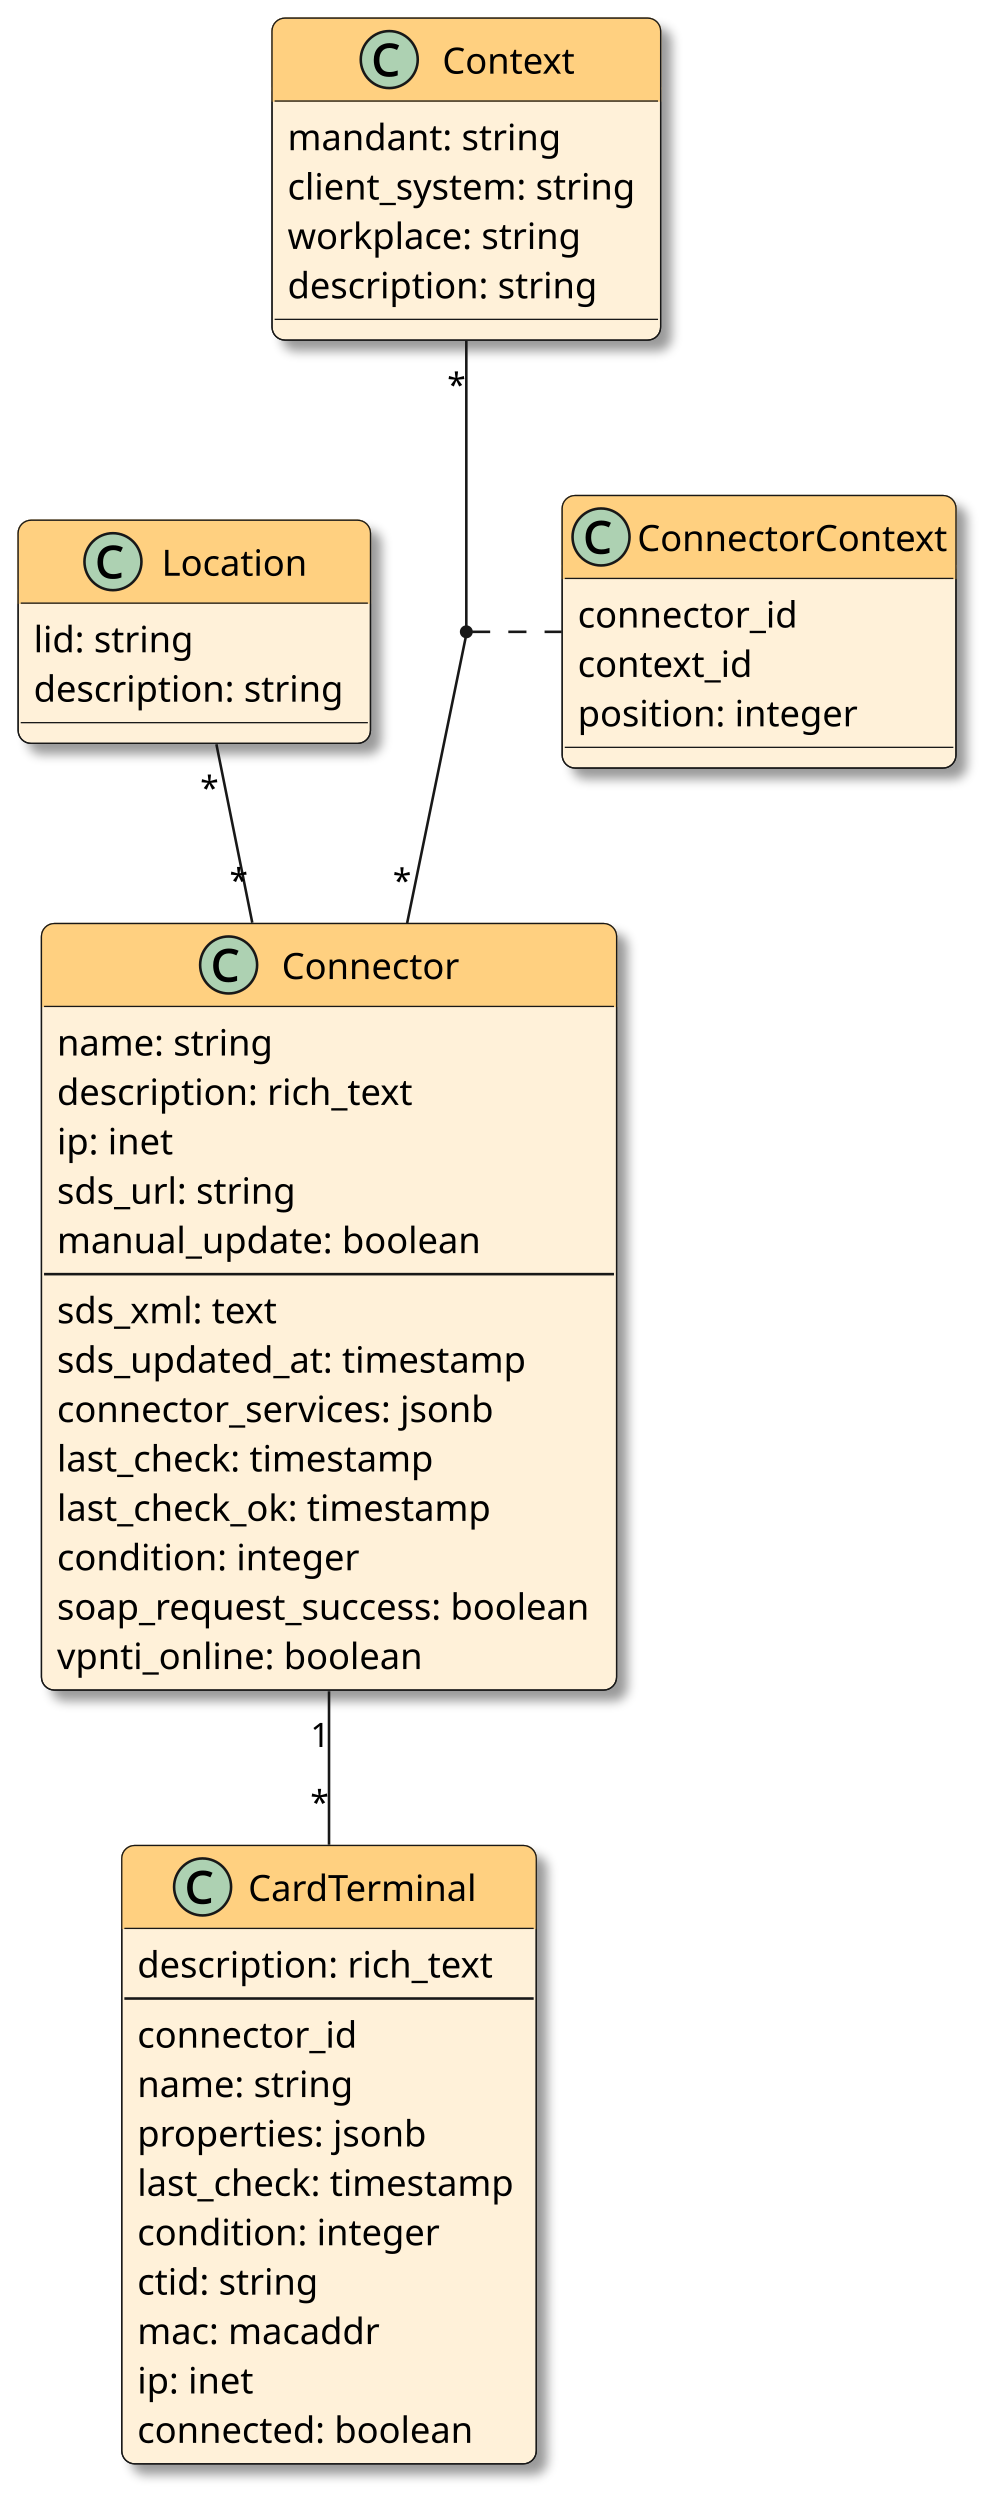
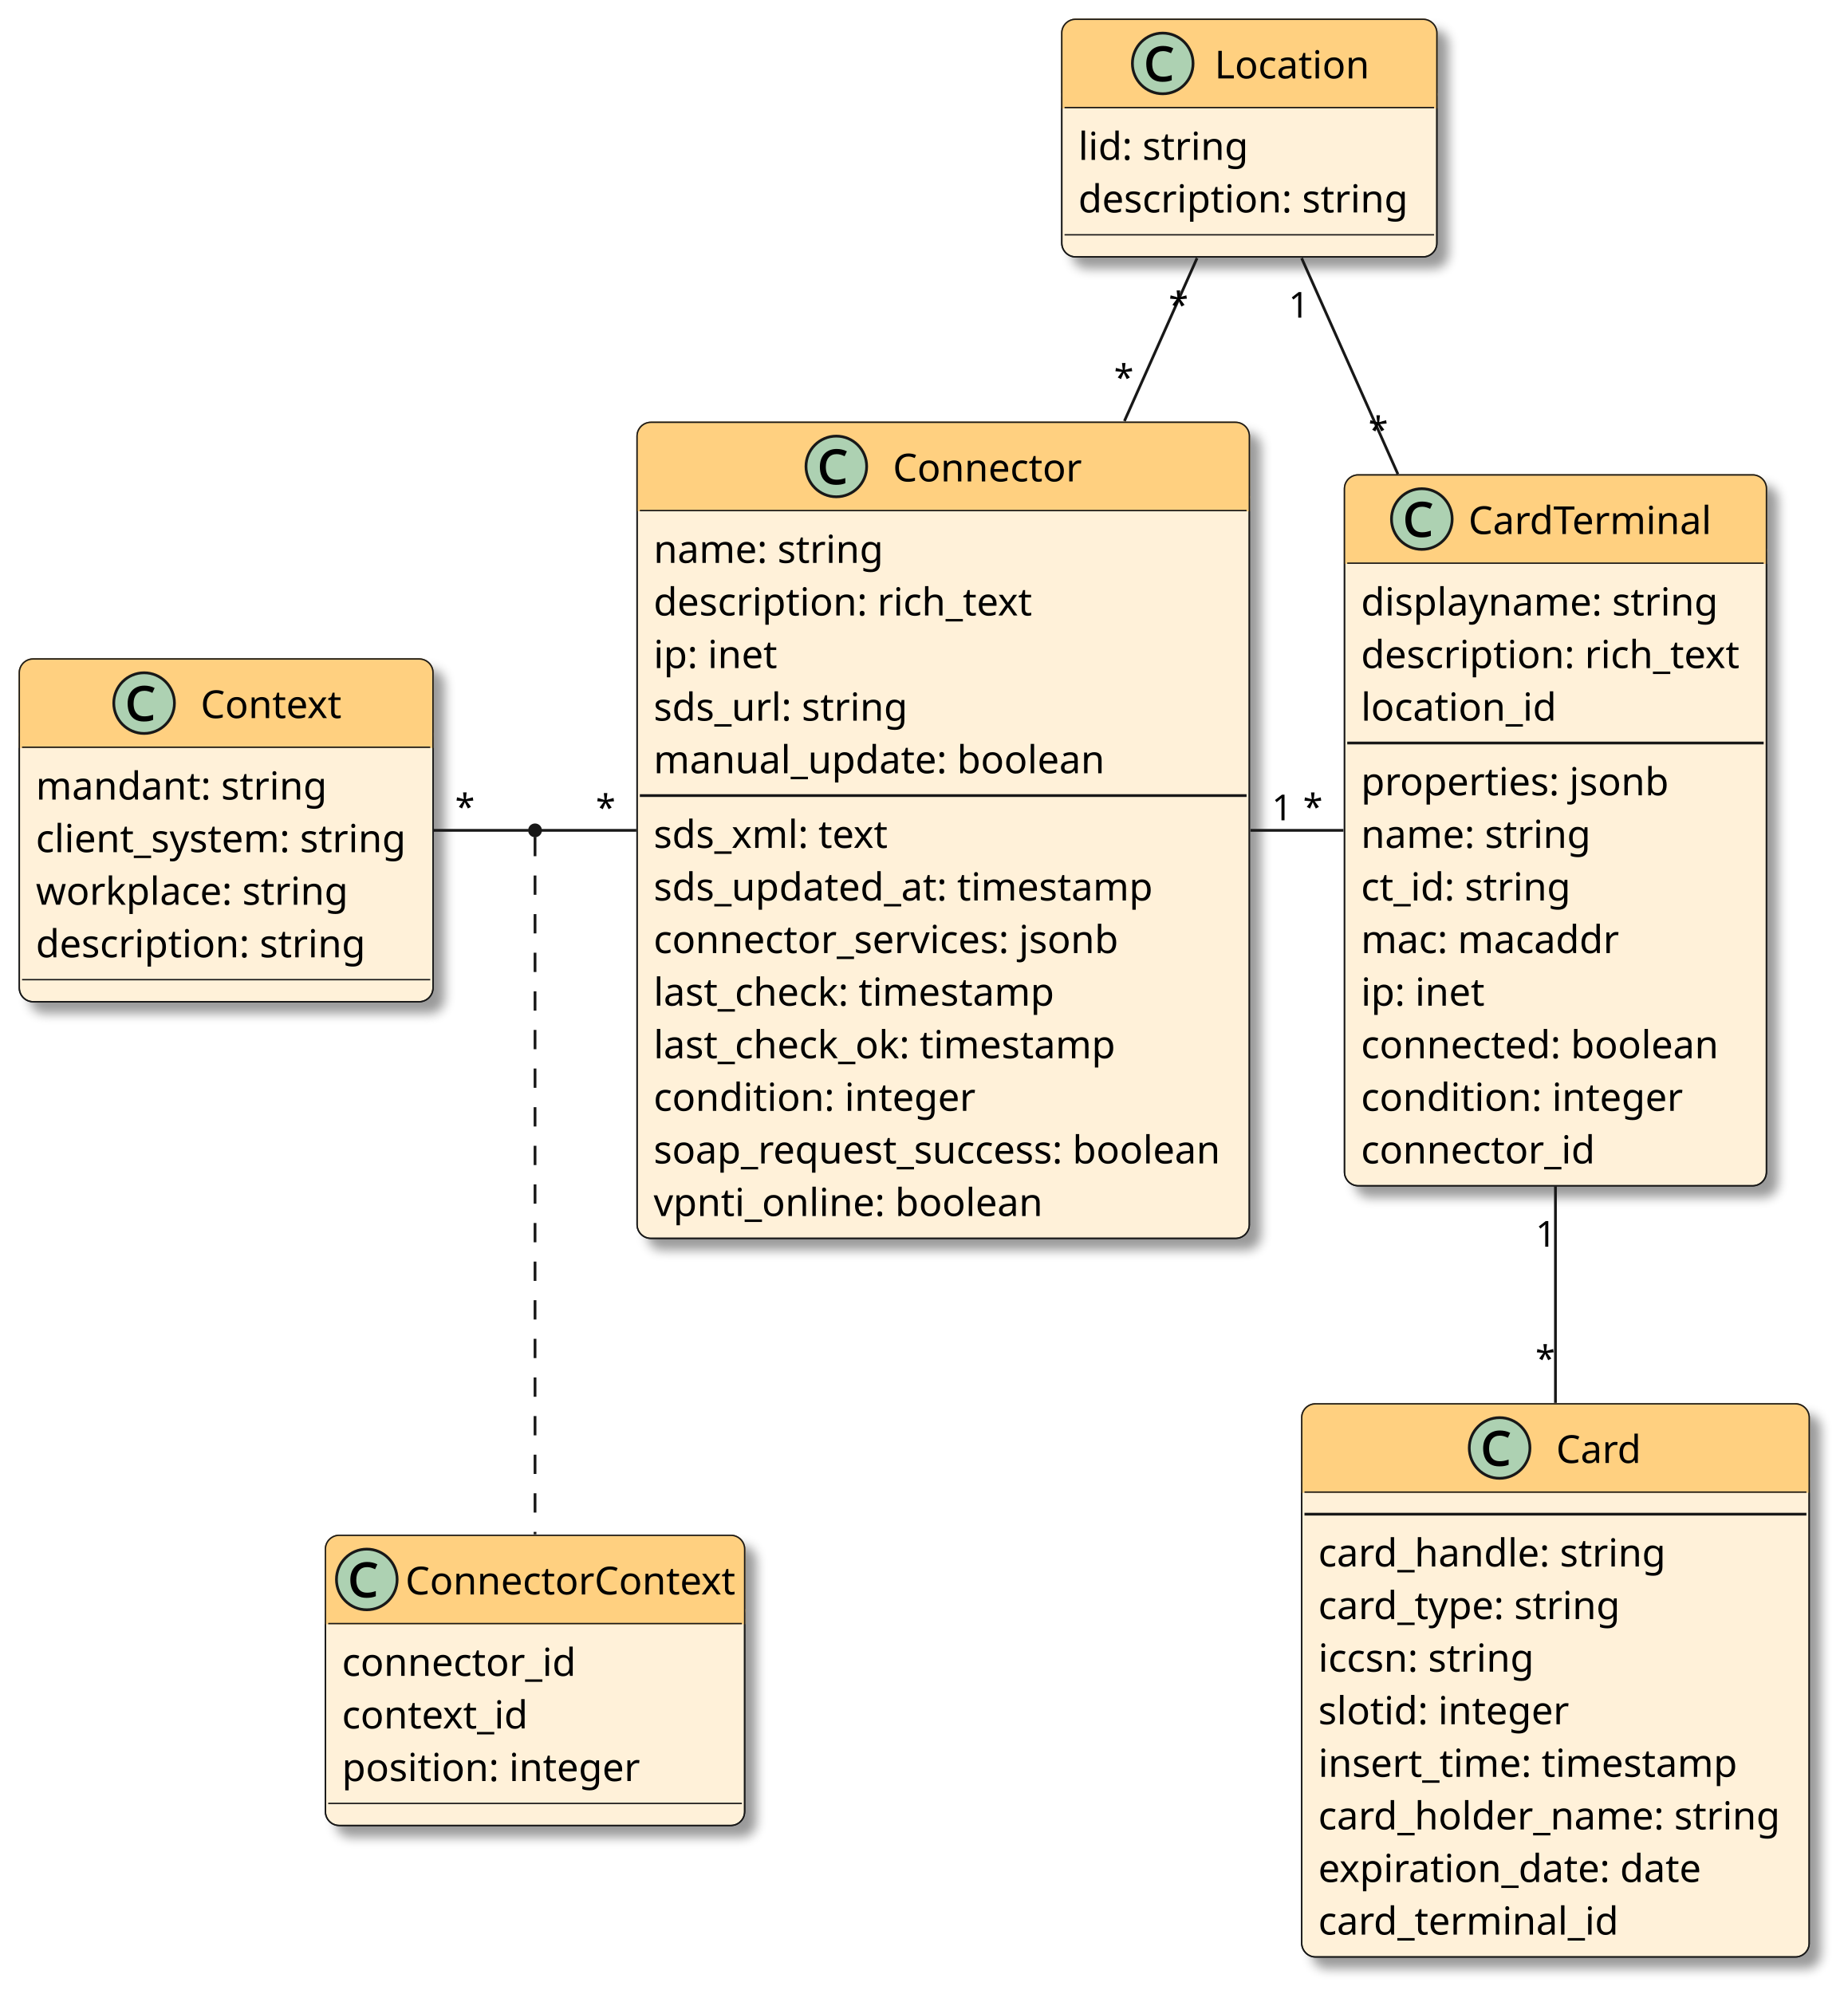
- <svg xmlns="http://www.w3.org/2000/svg" contentStyleType="text/css" height="965px" preserveAspectRatio="none" style="width:383px;height:965px;background:#FFFFFF;" version="1.1" viewBox="0 0 383 965" width="383px" zoomAndPan="magnify">
+ <svg xmlns="http://www.w3.org/2000/svg" contentStyleType="text/css" height="723px" preserveAspectRatio="none" style="width:670px;height:723px;background:#FFFFFF;" version="1.1" viewBox="0 0 670 723" width="670px" zoomAndPan="magnify">
  <defs>
-     <filter height="300%" id="f1g5nhxsco0gmg" width="300%" x="-1" y="-1">
+     <filter height="300%" id="ftmzi572k3v01" width="300%" x="-1" y="-1">
      <feGaussianBlur result="blurOut" stdDeviation="2.0" />
      <feColorMatrix in="blurOut" result="blurOut2" type="matrix" values="0 0 0 0 0 0 0 0 0 0 0 0 0 0 0 0 0 0 .4 0" />
      <feOffset dx="4.0" dy="4.0" in="blurOut2" result="blurOut3" />
      <feBlend in="SourceGraphic" in2="blurOut3" mode="normal" />
    </filter>
  </defs>
  <g>
    <g id="elem_Connector">
-       <rect codeLine="5" fill="#FFF1D9" filter="url(#f1g5nhxsco0gmg)" height="295.883" id="Connector" rx="5" ry="5" style="stroke:#181818;stroke-width:0.5;" width="222" x="16" y="356.48" />
-       <rect fill="#FFD080" height="32" rx="5" ry="5" style="stroke:#FFD080;stroke-width:0.5;" width="222" x="16" y="356.48" />
-       <rect fill="#FFD080" height="5" style="stroke:#FFD080;stroke-width:0.5;" width="222" x="16" y="383.48" />
-       <rect codeLine="5" fill="none" height="295.883" id="Connector" rx="5" ry="5" style="stroke:#181818;stroke-width:0.5;" width="222" x="16" y="356.48" />
-       <ellipse cx="88.25" cy="372.48" fill="#ADD1B2" rx="11" ry="11" style="stroke:#181818;stroke-width:1.0;" />
-       <path d="M88.359,368.011 Q87.438,368.011 86.703,368.324 Q85.984,368.636 85.484,369.23 Q84.984,369.808 84.703,370.683 Q84.438,371.558 84.438,372.652 Q84.438,374.089 84.875,375.136 Q85.328,376.183 86.172,376.73 Q87.031,377.277 88.344,377.277 Q89.125,377.277 89.812,377.152 Q90.516,377.011 91.516,376.699 L91.516,378.574 Q90.656,378.902 89.891,379.027 Q89.141,379.152 88.125,379.152 Q86.203,379.152 84.891,378.355 Q83.594,377.543 82.938,376.074 Q82.281,374.589 82.281,372.621 Q82.281,371.199 82.672,370.027 Q83.078,368.839 83.859,367.964 Q84.641,367.089 85.781,366.621 Q86.922,366.136 88.391,366.136 Q89.344,366.136 90.234,366.339 Q91.141,366.527 92.078,366.996 L91.25,368.777 Q90.469,368.402 89.812,368.214 Q89.156,368.011 88.359,368.011 Z " fill="#000000" />
-       <text fill="#000000" font-family="sans-serif" font-size="14" lengthAdjust="spacing" textLength="69" x="108.75" y="377.912">Connector</text>
-       <line style="stroke:#181818;stroke-width:0.5;" x1="17" x2="237" y1="388.48" y2="388.48" />
-       <text fill="#000000" font-family="sans-serif" font-size="14" lengthAdjust="spacing" textLength="86" x="22" y="407.446">name: string</text>
-       <text fill="#000000" font-family="sans-serif" font-size="14" lengthAdjust="spacing" textLength="141" x="22" y="426.514">description: rich_text</text>
-       <text fill="#000000" font-family="sans-serif" font-size="14" lengthAdjust="spacing" textLength="47" x="22" y="445.582">ip: inet</text>
-       <text fill="#000000" font-family="sans-serif" font-size="14" lengthAdjust="spacing" textLength="96" x="22" y="464.65">sds_url: string</text>
-       <text fill="#000000" font-family="sans-serif" font-size="14" lengthAdjust="spacing" textLength="167" x="22" y="483.718">manual_update: boolean</text>
-       <line style="stroke:#181818;stroke-width:1.0;" x1="17" x2="237" y1="491.82" y2="491.82" />
-       <text fill="#000000" font-family="sans-serif" font-size="14" lengthAdjust="spacing" textLength="86" x="22" y="510.786">sds_xml: text</text>
-       <text fill="#000000" font-family="sans-serif" font-size="14" lengthAdjust="spacing" textLength="185" x="22" y="529.853">sds_updated_at: timestamp</text>
-       <text fill="#000000" font-family="sans-serif" font-size="14" lengthAdjust="spacing" textLength="172" x="22" y="548.921">connector_services: jsonb</text>
-       <text fill="#000000" font-family="sans-serif" font-size="14" lengthAdjust="spacing" textLength="148" x="22" y="567.989">last_check: timestamp</text>
-       <text fill="#000000" font-family="sans-serif" font-size="14" lengthAdjust="spacing" textLength="169" x="22" y="587.057">last_check_ok: timestamp</text>
-       <text fill="#000000" font-family="sans-serif" font-size="14" lengthAdjust="spacing" textLength="120" x="22" y="606.125">condition: integer</text>
-       <text fill="#000000" font-family="sans-serif" font-size="14" lengthAdjust="spacing" textLength="210" x="22" y="625.193">soap_request_success: boolean</text>
-       <text fill="#000000" font-family="sans-serif" font-size="14" lengthAdjust="spacing" textLength="144" x="22" y="644.261">vpnti_online: boolean</text>
+       <rect codeLine="5" fill="#FFF1D9" filter="url(#ftmzi572k3v01)" height="295.883" id="Connector" rx="5" ry="5" style="stroke:#181818;stroke-width:0.5;" width="222" x="231" y="153.13" />
+       <rect fill="#FFD080" height="32" rx="5" ry="5" style="stroke:#FFD080;stroke-width:0.5;" width="222" x="231" y="153.13" />
+       <rect fill="#FFD080" height="5" style="stroke:#FFD080;stroke-width:0.5;" width="222" x="231" y="180.13" />
+       <rect codeLine="5" fill="none" height="295.883" id="Connector" rx="5" ry="5" style="stroke:#181818;stroke-width:0.5;" width="222" x="231" y="153.13" />
+       <ellipse cx="303.25" cy="169.13" fill="#ADD1B2" rx="11" ry="11" style="stroke:#181818;stroke-width:1.0;" />
+       <path d="M303.359,164.661 Q302.438,164.661 301.703,164.974 Q300.984,165.286 300.484,165.88 Q299.984,166.458 299.703,167.333 Q299.438,168.208 299.438,169.302 Q299.438,170.739 299.875,171.786 Q300.328,172.833 301.172,173.38 Q302.031,173.927 303.344,173.927 Q304.125,173.927 304.812,173.802 Q305.516,173.661 306.516,173.349 L306.516,175.224 Q305.656,175.552 304.891,175.677 Q304.141,175.802 303.125,175.802 Q301.203,175.802 299.891,175.005 Q298.594,174.192 297.938,172.724 Q297.281,171.239 297.281,169.271 Q297.281,167.849 297.672,166.677 Q298.078,165.489 298.859,164.614 Q299.641,163.739 300.781,163.271 Q301.922,162.786 303.391,162.786 Q304.344,162.786 305.234,162.989 Q306.141,163.177 307.078,163.646 L306.25,165.427 Q305.469,165.052 304.812,164.864 Q304.156,164.661 303.359,164.661 Z " fill="#000000" />
+       <text fill="#000000" font-family="sans-serif" font-size="14" lengthAdjust="spacing" textLength="69" x="323.75" y="174.562">Connector</text>
+       <line style="stroke:#181818;stroke-width:0.5;" x1="232" x2="452" y1="185.13" y2="185.13" />
+       <text fill="#000000" font-family="sans-serif" font-size="14" lengthAdjust="spacing" textLength="86" x="237" y="204.096">name: string</text>
+       <text fill="#000000" font-family="sans-serif" font-size="14" lengthAdjust="spacing" textLength="141" x="237" y="223.164">description: rich_text</text>
+       <text fill="#000000" font-family="sans-serif" font-size="14" lengthAdjust="spacing" textLength="47" x="237" y="242.232">ip: inet</text>
+       <text fill="#000000" font-family="sans-serif" font-size="14" lengthAdjust="spacing" textLength="96" x="237" y="261.3">sds_url: string</text>
+       <text fill="#000000" font-family="sans-serif" font-size="14" lengthAdjust="spacing" textLength="167" x="237" y="280.368">manual_update: boolean</text>
+       <line style="stroke:#181818;stroke-width:1.0;" x1="232" x2="452" y1="288.47" y2="288.47" />
+       <text fill="#000000" font-family="sans-serif" font-size="14" lengthAdjust="spacing" textLength="86" x="237" y="307.435">sds_xml: text</text>
+       <text fill="#000000" font-family="sans-serif" font-size="14" lengthAdjust="spacing" textLength="185" x="237" y="326.503">sds_updated_at: timestamp</text>
+       <text fill="#000000" font-family="sans-serif" font-size="14" lengthAdjust="spacing" textLength="172" x="237" y="345.571">connector_services: jsonb</text>
+       <text fill="#000000" font-family="sans-serif" font-size="14" lengthAdjust="spacing" textLength="148" x="237" y="364.639">last_check: timestamp</text>
+       <text fill="#000000" font-family="sans-serif" font-size="14" lengthAdjust="spacing" textLength="169" x="237" y="383.707">last_check_ok: timestamp</text>
+       <text fill="#000000" font-family="sans-serif" font-size="14" lengthAdjust="spacing" textLength="120" x="237" y="402.775">condition: integer</text>
+       <text fill="#000000" font-family="sans-serif" font-size="14" lengthAdjust="spacing" textLength="210" x="237" y="421.843">soap_request_success: boolean</text>
+       <text fill="#000000" font-family="sans-serif" font-size="14" lengthAdjust="spacing" textLength="144" x="237" y="440.911">vpnti_online: boolean</text>
    </g>
    <g id="elem_CardTerminal">
-       <rect codeLine="22" fill="#FFF1D9" filter="url(#f1g5nhxsco0gmg)" height="238.679" id="CardTerminal" rx="5" ry="5" style="stroke:#181818;stroke-width:0.5;" width="160" x="47" y="712.36" />
-       <rect fill="#FFD080" height="32" rx="5" ry="5" style="stroke:#FFD080;stroke-width:0.5;" width="160" x="47" y="712.36" />
-       <rect fill="#FFD080" height="5" style="stroke:#FFD080;stroke-width:0.5;" width="160" x="47" y="739.36" />
-       <rect codeLine="22" fill="none" height="238.679" id="CardTerminal" rx="5" ry="5" style="stroke:#181818;stroke-width:0.5;" width="160" x="47" y="712.36" />
-       <ellipse cx="78.2" cy="728.36" fill="#ADD1B2" rx="11" ry="11" style="stroke:#181818;stroke-width:1.0;" />
-       <path d="M78.309,723.891 Q77.388,723.891 76.653,724.204 Q75.934,724.516 75.434,725.11 Q74.934,725.688 74.653,726.563 Q74.388,727.438 74.388,728.532 Q74.388,729.969 74.825,731.016 Q75.278,732.063 76.122,732.61 Q76.981,733.157 78.294,733.157 Q79.075,733.157 79.763,733.032 Q80.466,732.891 81.466,732.579 L81.466,734.454 Q80.606,734.782 79.841,734.907 Q79.091,735.032 78.075,735.032 Q76.153,735.032 74.841,734.235 Q73.544,733.423 72.888,731.954 Q72.231,730.469 72.231,728.501 Q72.231,727.079 72.622,725.907 Q73.028,724.719 73.809,723.844 Q74.591,722.969 75.731,722.501 Q76.872,722.016 78.341,722.016 Q79.294,722.016 80.184,722.219 Q81.091,722.407 82.028,722.876 L81.2,724.657 Q80.419,724.282 79.763,724.094 Q79.106,723.891 78.309,723.891 Z " fill="#000000" />
-       <text fill="#000000" font-family="sans-serif" font-size="14" lengthAdjust="spacing" textLength="92" x="95.8" y="733.792">CardTerminal</text>
-       <line style="stroke:#181818;stroke-width:0.5;" x1="48" x2="206" y1="744.36" y2="744.36" />
-       <text fill="#000000" font-family="sans-serif" font-size="14" lengthAdjust="spacing" textLength="141" x="53" y="763.326">description: rich_text</text>
-       <line style="stroke:#181818;stroke-width:1.0;" x1="48" x2="206" y1="771.428" y2="771.428" />
-       <text fill="#000000" font-family="sans-serif" font-size="14" lengthAdjust="spacing" textLength="86" x="53" y="790.394">connector_id</text>
-       <text fill="#000000" font-family="sans-serif" font-size="14" lengthAdjust="spacing" textLength="86" x="53" y="809.462">name: string</text>
-       <text fill="#000000" font-family="sans-serif" font-size="14" lengthAdjust="spacing" textLength="115" x="53" y="828.53">properties: jsonb</text>
-       <text fill="#000000" font-family="sans-serif" font-size="14" lengthAdjust="spacing" textLength="148" x="53" y="847.598">last_check: timestamp</text>
-       <text fill="#000000" font-family="sans-serif" font-size="14" lengthAdjust="spacing" textLength="120" x="53" y="866.665">condition: integer</text>
-       <text fill="#000000" font-family="sans-serif" font-size="14" lengthAdjust="spacing" textLength="73" x="53" y="885.733">ctid: string</text>
-       <text fill="#000000" font-family="sans-serif" font-size="14" lengthAdjust="spacing" textLength="96" x="53" y="904.801">mac: macaddr</text>
-       <text fill="#000000" font-family="sans-serif" font-size="14" lengthAdjust="spacing" textLength="47" x="53" y="923.869">ip: inet</text>
-       <text fill="#000000" font-family="sans-serif" font-size="14" lengthAdjust="spacing" textLength="132" x="53" y="942.937">connected: boolean</text>
+       <rect codeLine="22" fill="#FFF1D9" filter="url(#ftmzi572k3v01)" height="257.747" id="CardTerminal" rx="5" ry="5" style="stroke:#181818;stroke-width:0.5;" width="153" x="487.5" y="172.2" />
+       <rect fill="#FFD080" height="32" rx="5" ry="5" style="stroke:#FFD080;stroke-width:0.5;" width="153" x="487.5" y="172.2" />
+       <rect fill="#FFD080" height="5" style="stroke:#FFD080;stroke-width:0.5;" width="153" x="487.5" y="199.2" />
+       <rect codeLine="22" fill="none" height="257.747" id="CardTerminal" rx="5" ry="5" style="stroke:#181818;stroke-width:0.5;" width="153" x="487.5" y="172.2" />
+       <ellipse cx="515.55" cy="188.2" fill="#ADD1B2" rx="11" ry="11" style="stroke:#181818;stroke-width:1.0;" />
+       <path d="M515.659,183.731 Q514.737,183.731 514.003,184.044 Q513.284,184.356 512.784,184.95 Q512.284,185.528 512.003,186.403 Q511.738,187.278 511.738,188.372 Q511.738,189.809 512.175,190.856 Q512.628,191.903 513.472,192.45 Q514.331,192.997 515.644,192.997 Q516.425,192.997 517.112,192.872 Q517.816,192.731 518.816,192.419 L518.816,194.294 Q517.956,194.622 517.191,194.747 Q516.441,194.872 515.425,194.872 Q513.503,194.872 512.191,194.075 Q510.894,193.262 510.238,191.794 Q509.581,190.309 509.581,188.341 Q509.581,186.919 509.972,185.747 Q510.378,184.559 511.159,183.684 Q511.941,182.809 513.081,182.341 Q514.222,181.856 515.691,181.856 Q516.644,181.856 517.534,182.059 Q518.441,182.247 519.378,182.716 L518.55,184.497 Q517.769,184.122 517.112,183.934 Q516.456,183.731 515.659,183.731 Z " fill="#000000" />
+       <text fill="#000000" font-family="sans-serif" font-size="14" lengthAdjust="spacing" textLength="92" x="532.45" y="193.632">CardTerminal</text>
+       <line style="stroke:#181818;stroke-width:0.5;" x1="488.5" x2="639.5" y1="204.2" y2="204.2" />
+       <text fill="#000000" font-family="sans-serif" font-size="14" lengthAdjust="spacing" textLength="134" x="493.5" y="223.166">displayname: string</text>
+       <text fill="#000000" font-family="sans-serif" font-size="14" lengthAdjust="spacing" textLength="141" x="493.5" y="242.234">description: rich_text</text>
+       <text fill="#000000" font-family="sans-serif" font-size="14" lengthAdjust="spacing" textLength="72" x="493.5" y="261.302">location_id</text>
+       <line style="stroke:#181818;stroke-width:1.0;" x1="488.5" x2="639.5" y1="269.404" y2="269.404" />
+       <text fill="#000000" font-family="sans-serif" font-size="14" lengthAdjust="spacing" textLength="115" x="493.5" y="288.37">properties: jsonb</text>
+       <text fill="#000000" font-family="sans-serif" font-size="14" lengthAdjust="spacing" textLength="86" x="493.5" y="307.438">name: string</text>
+       <text fill="#000000" font-family="sans-serif" font-size="14" lengthAdjust="spacing" textLength="79" x="493.5" y="326.505">ct_id: string</text>
+       <text fill="#000000" font-family="sans-serif" font-size="14" lengthAdjust="spacing" textLength="96" x="493.5" y="345.573">mac: macaddr</text>
+       <text fill="#000000" font-family="sans-serif" font-size="14" lengthAdjust="spacing" textLength="47" x="493.5" y="364.641">ip: inet</text>
+       <text fill="#000000" font-family="sans-serif" font-size="14" lengthAdjust="spacing" textLength="132" x="493.5" y="383.709">connected: boolean</text>
+       <text fill="#000000" font-family="sans-serif" font-size="14" lengthAdjust="spacing" textLength="120" x="493.5" y="402.777">condition: integer</text>
+       <text fill="#000000" font-family="sans-serif" font-size="14" lengthAdjust="spacing" textLength="86" x="493.5" y="421.845">connector_id</text>
    </g>
    <g id="elem_Location">
-       <rect codeLine="36" fill="#FFF1D9" filter="url(#f1g5nhxsco0gmg)" height="86.136" id="Location" rx="5" ry="5" style="stroke:#181818;stroke-width:0.5;" width="136" x="7" y="200.81" />
-       <rect fill="#FFD080" height="32" rx="5" ry="5" style="stroke:#FFD080;stroke-width:0.5;" width="136" x="7" y="200.81" />
-       <rect fill="#FFD080" height="5" style="stroke:#FFD080;stroke-width:0.5;" width="136" x="7" y="227.81" />
-       <rect codeLine="36" fill="none" height="86.136" id="Location" rx="5" ry="5" style="stroke:#181818;stroke-width:0.5;" width="136" x="7" y="200.81" />
-       <ellipse cx="43.6" cy="216.81" fill="#ADD1B2" rx="11" ry="11" style="stroke:#181818;stroke-width:1.0;" />
-       <path d="M43.709,212.341 Q42.788,212.341 42.053,212.654 Q41.334,212.966 40.834,213.56 Q40.334,214.138 40.053,215.013 Q39.788,215.888 39.788,216.982 Q39.788,218.419 40.225,219.466 Q40.678,220.513 41.522,221.06 Q42.381,221.607 43.694,221.607 Q44.475,221.607 45.163,221.482 Q45.866,221.341 46.866,221.029 L46.866,222.904 Q46.006,223.232 45.241,223.357 Q44.491,223.482 43.475,223.482 Q41.553,223.482 40.241,222.685 Q38.944,221.873 38.288,220.404 Q37.631,218.919 37.631,216.951 Q37.631,215.529 38.022,214.357 Q38.428,213.169 39.209,212.294 Q39.991,211.419 41.131,210.951 Q42.272,210.466 43.741,210.466 Q44.694,210.466 45.584,210.669 Q46.491,210.857 47.428,211.326 L46.6,213.107 Q45.819,212.732 45.163,212.544 Q44.506,212.341 43.709,212.341 Z " fill="#000000" />
-       <text fill="#000000" font-family="sans-serif" font-size="14" lengthAdjust="spacing" textLength="56" x="62.4" y="222.242">Location</text>
-       <line style="stroke:#181818;stroke-width:0.5;" x1="8" x2="142" y1="232.81" y2="232.81" />
-       <text fill="#000000" font-family="sans-serif" font-size="14" lengthAdjust="spacing" textLength="65" x="13" y="251.776">lid: string</text>
-       <text fill="#000000" font-family="sans-serif" font-size="14" lengthAdjust="spacing" textLength="124" x="13" y="270.844">description: string</text>
-       <line style="stroke:#181818;stroke-width:0.5;" x1="8" x2="142" y1="278.946" y2="278.946" />
+       <rect codeLine="37" fill="#FFF1D9" filter="url(#ftmzi572k3v01)" height="86.136" id="Location" rx="5" ry="5" style="stroke:#181818;stroke-width:0.5;" width="136" x="385" y="7" />
+       <rect fill="#FFD080" height="32" rx="5" ry="5" style="stroke:#FFD080;stroke-width:0.5;" width="136" x="385" y="7" />
+       <rect fill="#FFD080" height="5" style="stroke:#FFD080;stroke-width:0.5;" width="136" x="385" y="34" />
+       <rect codeLine="37" fill="none" height="86.136" id="Location" rx="5" ry="5" style="stroke:#181818;stroke-width:0.5;" width="136" x="385" y="7" />
+       <ellipse cx="421.6" cy="23" fill="#ADD1B2" rx="11" ry="11" style="stroke:#181818;stroke-width:1.0;" />
+       <path d="M421.709,18.531 Q420.788,18.531 420.053,18.844 Q419.334,19.156 418.834,19.75 Q418.334,20.328 418.053,21.203 Q417.788,22.078 417.788,23.172 Q417.788,24.609 418.225,25.656 Q418.678,26.703 419.522,27.25 Q420.381,27.797 421.694,27.797 Q422.475,27.797 423.163,27.672 Q423.866,27.531 424.866,27.219 L424.866,29.094 Q424.006,29.422 423.241,29.547 Q422.491,29.672 421.475,29.672 Q419.553,29.672 418.241,28.875 Q416.944,28.062 416.288,26.594 Q415.631,25.109 415.631,23.141 Q415.631,21.719 416.022,20.547 Q416.428,19.359 417.209,18.484 Q417.991,17.609 419.131,17.141 Q420.272,16.656 421.741,16.656 Q422.694,16.656 423.584,16.859 Q424.491,17.047 425.428,17.516 L424.6,19.297 Q423.819,18.922 423.163,18.734 Q422.506,18.531 421.709,18.531 Z " fill="#000000" />
+       <text fill="#000000" font-family="sans-serif" font-size="14" lengthAdjust="spacing" textLength="56" x="440.4" y="28.432">Location</text>
+       <line style="stroke:#181818;stroke-width:0.5;" x1="386" x2="520" y1="39" y2="39" />
+       <text fill="#000000" font-family="sans-serif" font-size="14" lengthAdjust="spacing" textLength="65" x="391" y="57.966">lid: string</text>
+       <text fill="#000000" font-family="sans-serif" font-size="14" lengthAdjust="spacing" textLength="124" x="391" y="77.034">description: string</text>
+       <line style="stroke:#181818;stroke-width:0.5;" x1="386" x2="520" y1="85.136" y2="85.136" />
    </g>
    <g id="elem_Context">
-       <rect codeLine="41" fill="#FFF1D9" filter="url(#f1g5nhxsco0gmg)" height="124.272" id="Context" rx="5" ry="5" style="stroke:#181818;stroke-width:0.5;" width="150" x="105" y="7" />
-       <rect fill="#FFD080" height="32" rx="5" ry="5" style="stroke:#FFD080;stroke-width:0.5;" width="150" x="105" y="7" />
-       <rect fill="#FFD080" height="5" style="stroke:#FFD080;stroke-width:0.5;" width="150" x="105" y="34" />
-       <rect codeLine="41" fill="none" height="124.272" id="Context" rx="5" ry="5" style="stroke:#181818;stroke-width:0.5;" width="150" x="105" y="7" />
-       <ellipse cx="150.25" cy="23" fill="#ADD1B2" rx="11" ry="11" style="stroke:#181818;stroke-width:1.0;" />
-       <path d="M150.359,18.531 Q149.438,18.531 148.703,18.844 Q147.984,19.156 147.484,19.75 Q146.984,20.328 146.703,21.203 Q146.438,22.078 146.438,23.172 Q146.438,24.609 146.875,25.656 Q147.328,26.703 148.172,27.25 Q149.031,27.797 150.344,27.797 Q151.125,27.797 151.812,27.672 Q152.516,27.531 153.516,27.219 L153.516,29.094 Q152.656,29.422 151.891,29.547 Q151.141,29.672 150.125,29.672 Q148.203,29.672 146.891,28.875 Q145.594,28.062 144.938,26.594 Q144.281,25.109 144.281,23.141 Q144.281,21.719 144.672,20.547 Q145.078,19.359 145.859,18.484 Q146.641,17.609 147.781,17.141 Q148.922,16.656 150.391,16.656 Q151.344,16.656 152.234,16.859 Q153.141,17.047 154.078,17.516 L153.25,19.297 Q152.469,18.922 151.812,18.734 Q151.156,18.531 150.359,18.531 Z " fill="#000000" />
-       <text fill="#000000" font-family="sans-serif" font-size="14" lengthAdjust="spacing" textLength="51" x="170.75" y="28.432">Context</text>
-       <line style="stroke:#181818;stroke-width:0.5;" x1="106" x2="254" y1="39" y2="39" />
-       <text fill="#000000" font-family="sans-serif" font-size="14" lengthAdjust="spacing" textLength="109" x="111" y="57.966">mandant: string</text>
-       <text fill="#000000" font-family="sans-serif" font-size="14" lengthAdjust="spacing" textLength="138" x="111" y="77.034">client_system: string</text>
-       <text fill="#000000" font-family="sans-serif" font-size="14" lengthAdjust="spacing" textLength="116" x="111" y="96.102">workplace: string</text>
-       <text fill="#000000" font-family="sans-serif" font-size="14" lengthAdjust="spacing" textLength="124" x="111" y="115.17">description: string</text>
-       <line style="stroke:#181818;stroke-width:0.5;" x1="106" x2="254" y1="123.272" y2="123.272" />
+       <rect codeLine="42" fill="#FFF1D9" filter="url(#ftmzi572k3v01)" height="124.272" id="Context" rx="5" ry="5" style="stroke:#181818;stroke-width:0.5;" width="150" x="7" y="238.94" />
+       <rect fill="#FFD080" height="32" rx="5" ry="5" style="stroke:#FFD080;stroke-width:0.5;" width="150" x="7" y="238.94" />
+       <rect fill="#FFD080" height="5" style="stroke:#FFD080;stroke-width:0.5;" width="150" x="7" y="265.94" />
+       <rect codeLine="42" fill="none" height="124.272" id="Context" rx="5" ry="5" style="stroke:#181818;stroke-width:0.5;" width="150" x="7" y="238.94" />
+       <ellipse cx="52.25" cy="254.94" fill="#ADD1B2" rx="11" ry="11" style="stroke:#181818;stroke-width:1.0;" />
+       <path d="M52.359,250.471 Q51.438,250.471 50.703,250.784 Q49.984,251.096 49.484,251.69 Q48.984,252.268 48.703,253.143 Q48.438,254.018 48.438,255.112 Q48.438,256.549 48.875,257.596 Q49.328,258.643 50.172,259.19 Q51.031,259.737 52.344,259.737 Q53.125,259.737 53.812,259.612 Q54.516,259.471 55.516,259.159 L55.516,261.034 Q54.656,261.362 53.891,261.487 Q53.141,261.612 52.125,261.612 Q50.203,261.612 48.891,260.815 Q47.594,260.002 46.938,258.534 Q46.281,257.049 46.281,255.081 Q46.281,253.659 46.672,252.487 Q47.078,251.299 47.859,250.424 Q48.641,249.549 49.781,249.081 Q50.922,248.596 52.391,248.596 Q53.344,248.596 54.234,248.799 Q55.141,248.987 56.078,249.456 L55.25,251.237 Q54.469,250.862 53.812,250.674 Q53.156,250.471 52.359,250.471 Z " fill="#000000" />
+       <text fill="#000000" font-family="sans-serif" font-size="14" lengthAdjust="spacing" textLength="51" x="72.75" y="260.372">Context</text>
+       <line style="stroke:#181818;stroke-width:0.5;" x1="8" x2="156" y1="270.94" y2="270.94" />
+       <text fill="#000000" font-family="sans-serif" font-size="14" lengthAdjust="spacing" textLength="109" x="13" y="289.906">mandant: string</text>
+       <text fill="#000000" font-family="sans-serif" font-size="14" lengthAdjust="spacing" textLength="138" x="13" y="308.974">client_system: string</text>
+       <text fill="#000000" font-family="sans-serif" font-size="14" lengthAdjust="spacing" textLength="116" x="13" y="328.042">workplace: string</text>
+       <text fill="#000000" font-family="sans-serif" font-size="14" lengthAdjust="spacing" textLength="124" x="13" y="347.11">description: string</text>
+       <line style="stroke:#181818;stroke-width:0.5;" x1="8" x2="156" y1="355.212" y2="355.212" />
    </g>
    <g id="elem_ConnectorContext">
-       <rect codeLine="48" fill="#FFF1D9" filter="url(#f1g5nhxsco0gmg)" height="105.204" id="ConnectorContext" rx="5" ry="5" style="stroke:#181818;stroke-width:0.5;" width="152" x="217" y="191.27" />
-       <rect fill="#FFD080" height="32" rx="5" ry="5" style="stroke:#FFD080;stroke-width:0.5;" width="152" x="217" y="191.27" />
-       <rect fill="#FFD080" height="5" style="stroke:#FFD080;stroke-width:0.5;" width="152" x="217" y="218.27" />
-       <rect codeLine="48" fill="none" height="105.204" id="ConnectorContext" rx="5" ry="5" style="stroke:#181818;stroke-width:0.5;" width="152" x="217" y="191.27" />
-       <ellipse cx="232" cy="207.27" fill="#ADD1B2" rx="11" ry="11" style="stroke:#181818;stroke-width:1.0;" />
-       <path d="M232.109,202.801 Q231.188,202.801 230.453,203.114 Q229.734,203.426 229.234,204.02 Q228.734,204.598 228.453,205.473 Q228.188,206.348 228.188,207.442 Q228.188,208.879 228.625,209.926 Q229.078,210.973 229.922,211.52 Q230.781,212.067 232.094,212.067 Q232.875,212.067 233.562,211.942 Q234.266,211.801 235.266,211.489 L235.266,213.364 Q234.406,213.692 233.641,213.817 Q232.891,213.942 231.875,213.942 Q229.953,213.942 228.641,213.145 Q227.344,212.333 226.688,210.864 Q226.031,209.379 226.031,207.411 Q226.031,205.989 226.422,204.817 Q226.828,203.629 227.609,202.754 Q228.391,201.879 229.531,201.411 Q230.672,200.926 232.141,200.926 Q233.094,200.926 233.984,201.129 Q234.891,201.317 235.828,201.786 L235,203.567 Q234.219,203.192 233.562,203.004 Q232.906,202.801 232.109,202.801 Z " fill="#000000" />
-       <text fill="#000000" font-family="sans-serif" font-size="14" lengthAdjust="spacing" textLength="120" x="246" y="212.702">ConnectorContext</text>
-       <line style="stroke:#181818;stroke-width:0.5;" x1="218" x2="368" y1="223.27" y2="223.27" />
-       <text fill="#000000" font-family="sans-serif" font-size="14" lengthAdjust="spacing" textLength="86" x="223" y="242.236">connector_id</text>
-       <text fill="#000000" font-family="sans-serif" font-size="14" lengthAdjust="spacing" textLength="68" x="223" y="261.304">context_id</text>
-       <text fill="#000000" font-family="sans-serif" font-size="14" lengthAdjust="spacing" textLength="111" x="223" y="280.372">position: integer</text>
-       <line style="stroke:#181818;stroke-width:0.5;" x1="218" x2="368" y1="288.474" y2="288.474" />
+       <rect codeLine="49" fill="#FFF1D9" filter="url(#ftmzi572k3v01)" height="105.204" id="ConnectorContext" rx="5" ry="5" style="stroke:#181818;stroke-width:0.5;" width="152" x="118" y="556.69" />
+       <rect fill="#FFD080" height="32" rx="5" ry="5" style="stroke:#FFD080;stroke-width:0.5;" width="152" x="118" y="556.69" />
+       <rect fill="#FFD080" height="5" style="stroke:#FFD080;stroke-width:0.5;" width="152" x="118" y="583.69" />
+       <rect codeLine="49" fill="none" height="105.204" id="ConnectorContext" rx="5" ry="5" style="stroke:#181818;stroke-width:0.5;" width="152" x="118" y="556.69" />
+       <ellipse cx="133" cy="572.69" fill="#ADD1B2" rx="11" ry="11" style="stroke:#181818;stroke-width:1.0;" />
+       <path d="M133.109,568.221 Q132.188,568.221 131.453,568.534 Q130.734,568.846 130.234,569.44 Q129.734,570.018 129.453,570.893 Q129.188,571.768 129.188,572.862 Q129.188,574.299 129.625,575.346 Q130.078,576.393 130.922,576.94 Q131.781,577.487 133.094,577.487 Q133.875,577.487 134.562,577.362 Q135.266,577.221 136.266,576.909 L136.266,578.784 Q135.406,579.112 134.641,579.237 Q133.891,579.362 132.875,579.362 Q130.953,579.362 129.641,578.565 Q128.344,577.753 127.688,576.284 Q127.031,574.799 127.031,572.831 Q127.031,571.409 127.422,570.237 Q127.828,569.049 128.609,568.174 Q129.391,567.299 130.531,566.831 Q131.672,566.346 133.141,566.346 Q134.094,566.346 134.984,566.549 Q135.891,566.737 136.828,567.206 L136,568.987 Q135.219,568.612 134.562,568.424 Q133.906,568.221 133.109,568.221 Z " fill="#000000" />
+       <text fill="#000000" font-family="sans-serif" font-size="14" lengthAdjust="spacing" textLength="120" x="147" y="578.122">ConnectorContext</text>
+       <line style="stroke:#181818;stroke-width:0.5;" x1="119" x2="269" y1="588.69" y2="588.69" />
+       <text fill="#000000" font-family="sans-serif" font-size="14" lengthAdjust="spacing" textLength="86" x="124" y="607.656">connector_id</text>
+       <text fill="#000000" font-family="sans-serif" font-size="14" lengthAdjust="spacing" textLength="68" x="124" y="626.724">context_id</text>
+       <text fill="#000000" font-family="sans-serif" font-size="14" lengthAdjust="spacing" textLength="111" x="124" y="645.792">position: integer</text>
+       <line style="stroke:#181818;stroke-width:0.5;" x1="119" x2="269" y1="653.894" y2="653.894" />
    </g>
-     <ellipse cx="180" cy="243.88" fill="#181818" rx="2" ry="2" style="stroke:#181818;stroke-width:1.0;" />
+     <g id="elem_Card">
+       <rect codeLine="55" fill="#FFF1D9" filter="url(#ftmzi572k3v01)" height="200.543" id="Card" rx="5" ry="5" style="stroke:#181818;stroke-width:0.5;" width="184" x="472" y="509.02" />
+       <rect fill="#FFD080" height="32" rx="5" ry="5" style="stroke:#FFD080;stroke-width:0.5;" width="184" x="472" y="509.02" />
+       <rect fill="#FFD080" height="5" style="stroke:#FFD080;stroke-width:0.5;" width="184" x="472" y="536.02" />
+       <rect codeLine="55" fill="none" height="200.543" id="Card" rx="5" ry="5" style="stroke:#181818;stroke-width:0.5;" width="184" x="472" y="509.02" />
+       <ellipse cx="543.75" cy="525.02" fill="#ADD1B2" rx="11" ry="11" style="stroke:#181818;stroke-width:1.0;" />
+       <path d="M543.859,520.551 Q542.938,520.551 542.203,520.864 Q541.484,521.176 540.984,521.77 Q540.484,522.348 540.203,523.223 Q539.938,524.098 539.938,525.192 Q539.938,526.629 540.375,527.676 Q540.828,528.723 541.672,529.27 Q542.531,529.817 543.844,529.817 Q544.625,529.817 545.312,529.692 Q546.016,529.551 547.016,529.239 L547.016,531.114 Q546.156,531.442 545.391,531.567 Q544.641,531.692 543.625,531.692 Q541.703,531.692 540.391,530.895 Q539.094,530.082 538.438,528.614 Q537.781,527.129 537.781,525.161 Q537.781,523.739 538.172,522.567 Q538.578,521.379 539.359,520.504 Q540.141,519.629 541.281,519.161 Q542.422,518.676 543.891,518.676 Q544.844,518.676 545.734,518.879 Q546.641,519.067 547.578,519.536 L546.75,521.317 Q545.969,520.942 545.312,520.754 Q544.656,520.551 543.859,520.551 Z " fill="#000000" />
+       <text fill="#000000" font-family="sans-serif" font-size="14" lengthAdjust="spacing" textLength="32" x="564.25" y="530.452">Card</text>
+       <line style="stroke:#181818;stroke-width:0.5;" x1="473" x2="655" y1="541.02" y2="541.02" />
+       <line style="stroke:#181818;stroke-width:1.0;" x1="473" x2="655" y1="549.02" y2="549.02" />
+       <text fill="#000000" font-family="sans-serif" font-size="14" lengthAdjust="spacing" textLength="131" x="478" y="567.986">card_handle: string</text>
+       <text fill="#000000" font-family="sans-serif" font-size="14" lengthAdjust="spacing" textLength="113" x="478" y="587.054">card_type: string</text>
+       <text fill="#000000" font-family="sans-serif" font-size="14" lengthAdjust="spacing" textLength="82" x="478" y="606.122">iccsn: string</text>
+       <text fill="#000000" font-family="sans-serif" font-size="14" lengthAdjust="spacing" textLength="94" x="478" y="625.19">slotid: integer</text>
+       <text fill="#000000" font-family="sans-serif" font-size="14" lengthAdjust="spacing" textLength="155" x="478" y="644.258">insert_time: timestamp</text>
+       <text fill="#000000" font-family="sans-serif" font-size="14" lengthAdjust="spacing" textLength="172" x="478" y="663.326">card_holder_name: string</text>
+       <text fill="#000000" font-family="sans-serif" font-size="14" lengthAdjust="spacing" textLength="142" x="478" y="682.393">expiration_date: date</text>
+       <text fill="#000000" font-family="sans-serif" font-size="14" lengthAdjust="spacing" textLength="112" x="478" y="701.461">card_terminal_id</text>
+     </g>
+     <ellipse cx="194" cy="301.08" fill="#181818" rx="2" ry="2" style="stroke:#181818;stroke-width:1.0;" />
    <g id="link_Location_Connector">
-       <path codeLine="55" d="M83.53,287.28 C87.43,306.69 92.32,330.97 97.38,356.17 " fill="none" id="Location-Connector" style="stroke:#181818;stroke-width:1.0;" />
-       <text fill="#000000" font-family="sans-serif" font-size="13" lengthAdjust="spacing" textLength="7" x="77.269" y="308.852">*</text>
-       <text fill="#000000" font-family="sans-serif" font-size="13" lengthAdjust="spacing" textLength="7" x="88.569" y="344.514">*</text>
+       <path codeLine="68" d="M434.04,93.59 C426.49,110.54 417.31,131.13 407.71,152.67 " fill="none" id="Location-Connector" style="stroke:#181818;stroke-width:1.0;" />
+       <text fill="#000000" font-family="sans-serif" font-size="13" lengthAdjust="spacing" textLength="7" x="423.741" y="115.18">*</text>
+       <text fill="#000000" font-family="sans-serif" font-size="13" lengthAdjust="spacing" textLength="7" x="403.918" y="141.495">*</text>
    </g>
    <g id="link_Connector_CardTerminal">
-       <path codeLine="57" d="M127,652.83 C127,672.67 127,692.81 127,712.06 " fill="none" id="Connector-CardTerminal" style="stroke:#181818;stroke-width:1.0;" />
-       <text fill="#000000" font-family="sans-serif" font-size="13" lengthAdjust="spacing" textLength="7" x="119.831" y="674.344">1</text>
-       <text fill="#000000" font-family="sans-serif" font-size="13" lengthAdjust="spacing" textLength="7" x="119.765" y="700.371">*</text>
+       <path codeLine="70" d="M453.43,301.08 C464.66,301.08 475.89,301.08 487.12,301.08 " fill="none" id="Connector-CardTerminal" style="stroke:#181818;stroke-width:1.0;" />
+       <text fill="#000000" font-family="sans-serif" font-size="13" lengthAdjust="spacing" textLength="7" x="461.152" y="297.43">1</text>
+       <text fill="#000000" font-family="sans-serif" font-size="13" lengthAdjust="spacing" textLength="7" x="472.459" y="297.201">*</text>
    </g>
-     <g id="link_Context_apoint10">
-       <path d="M180,131.53 C180,177.3 180,233.31 180,241.78 " fill="none" id="Context-apoint10" style="stroke:#181818;stroke-width:1.0;" />
-       <text fill="#000000" font-family="sans-serif" font-size="13" lengthAdjust="spacing" textLength="7" x="172.617" y="153.22">*</text>
+     <g id="link_Location_CardTerminal">
+       <path codeLine="71" d="M471.96,93.59 C481.74,115.54 494.25,143.6 506.87,171.92 " fill="none" id="Location-CardTerminal" style="stroke:#181818;stroke-width:1.0;" />
+       <text fill="#000000" font-family="sans-serif" font-size="13" lengthAdjust="spacing" textLength="7" x="467.231" y="115.18">1</text>
+       <text fill="#000000" font-family="sans-serif" font-size="13" lengthAdjust="spacing" textLength="7" x="496.175" y="160.45">*</text>
    </g>
-     <g id="link_apoint10_Connector">
-       <path d="M179.76,246.03 C178.11,254.08 168.06,303.14 157.16,356.3 " fill="none" id="apoint10-Connector" style="stroke:#181818;stroke-width:1.0;" />
-       <text fill="#000000" font-family="sans-serif" font-size="13" lengthAdjust="spacing" textLength="7" x="151.618" y="344.651">*</text>
+     <g id="link_Context_apoint12">
+       <path d="M157.25,301.08 C168.73,301.08 180.22,301.08 191.7,301.08 " fill="none" id="Context-apoint12" style="stroke:#181818;stroke-width:1.0;" />
+       <text fill="#000000" font-family="sans-serif" font-size="13" lengthAdjust="spacing" textLength="7" x="165.002" y="297.175">*</text>
    </g>
-     <g id="link_apoint10_ConnectorContext">
-       <path d="M182.21,243.88 C193.75,243.88 205.29,243.88 216.83,243.88 " fill="none" id="apoint10-ConnectorContext" style="stroke:#181818;stroke-width:1.0;stroke-dasharray:7.0,7.0;" />
+     <g id="link_apoint12_Connector">
+       <path d="M196.31,301.08 C207.79,301.08 219.27,301.08 230.74,301.08 " fill="none" id="apoint12-Connector" style="stroke:#181818;stroke-width:1.0;" />
+       <text fill="#000000" font-family="sans-serif" font-size="13" lengthAdjust="spacing" textLength="7" x="216.03" y="297.43">*</text>
+     </g>
+     <g id="link_apoint12_ConnectorContext">
+       <path d="M194,303.44 C194,319.51 194,473.56 194,556.31 " fill="none" id="apoint12-ConnectorContext" style="stroke:#181818;stroke-width:1.0;stroke-dasharray:7.0,7.0;" />
+     </g>
+     <g id="link_CardTerminal_Card">
+       <path codeLine="73" d="M564,430.16 C564,456.38 564,483.61 564,508.66 " fill="none" id="CardTerminal-Card" style="stroke:#181818;stroke-width:1.0;" />
+       <text fill="#000000" font-family="sans-serif" font-size="13" lengthAdjust="spacing" textLength="7" x="556.798" y="452.032">1</text>
+       <text fill="#000000" font-family="sans-serif" font-size="13" lengthAdjust="spacing" textLength="7" x="556.732" y="497.229">*</text>
    </g>
  </g>
</svg>
